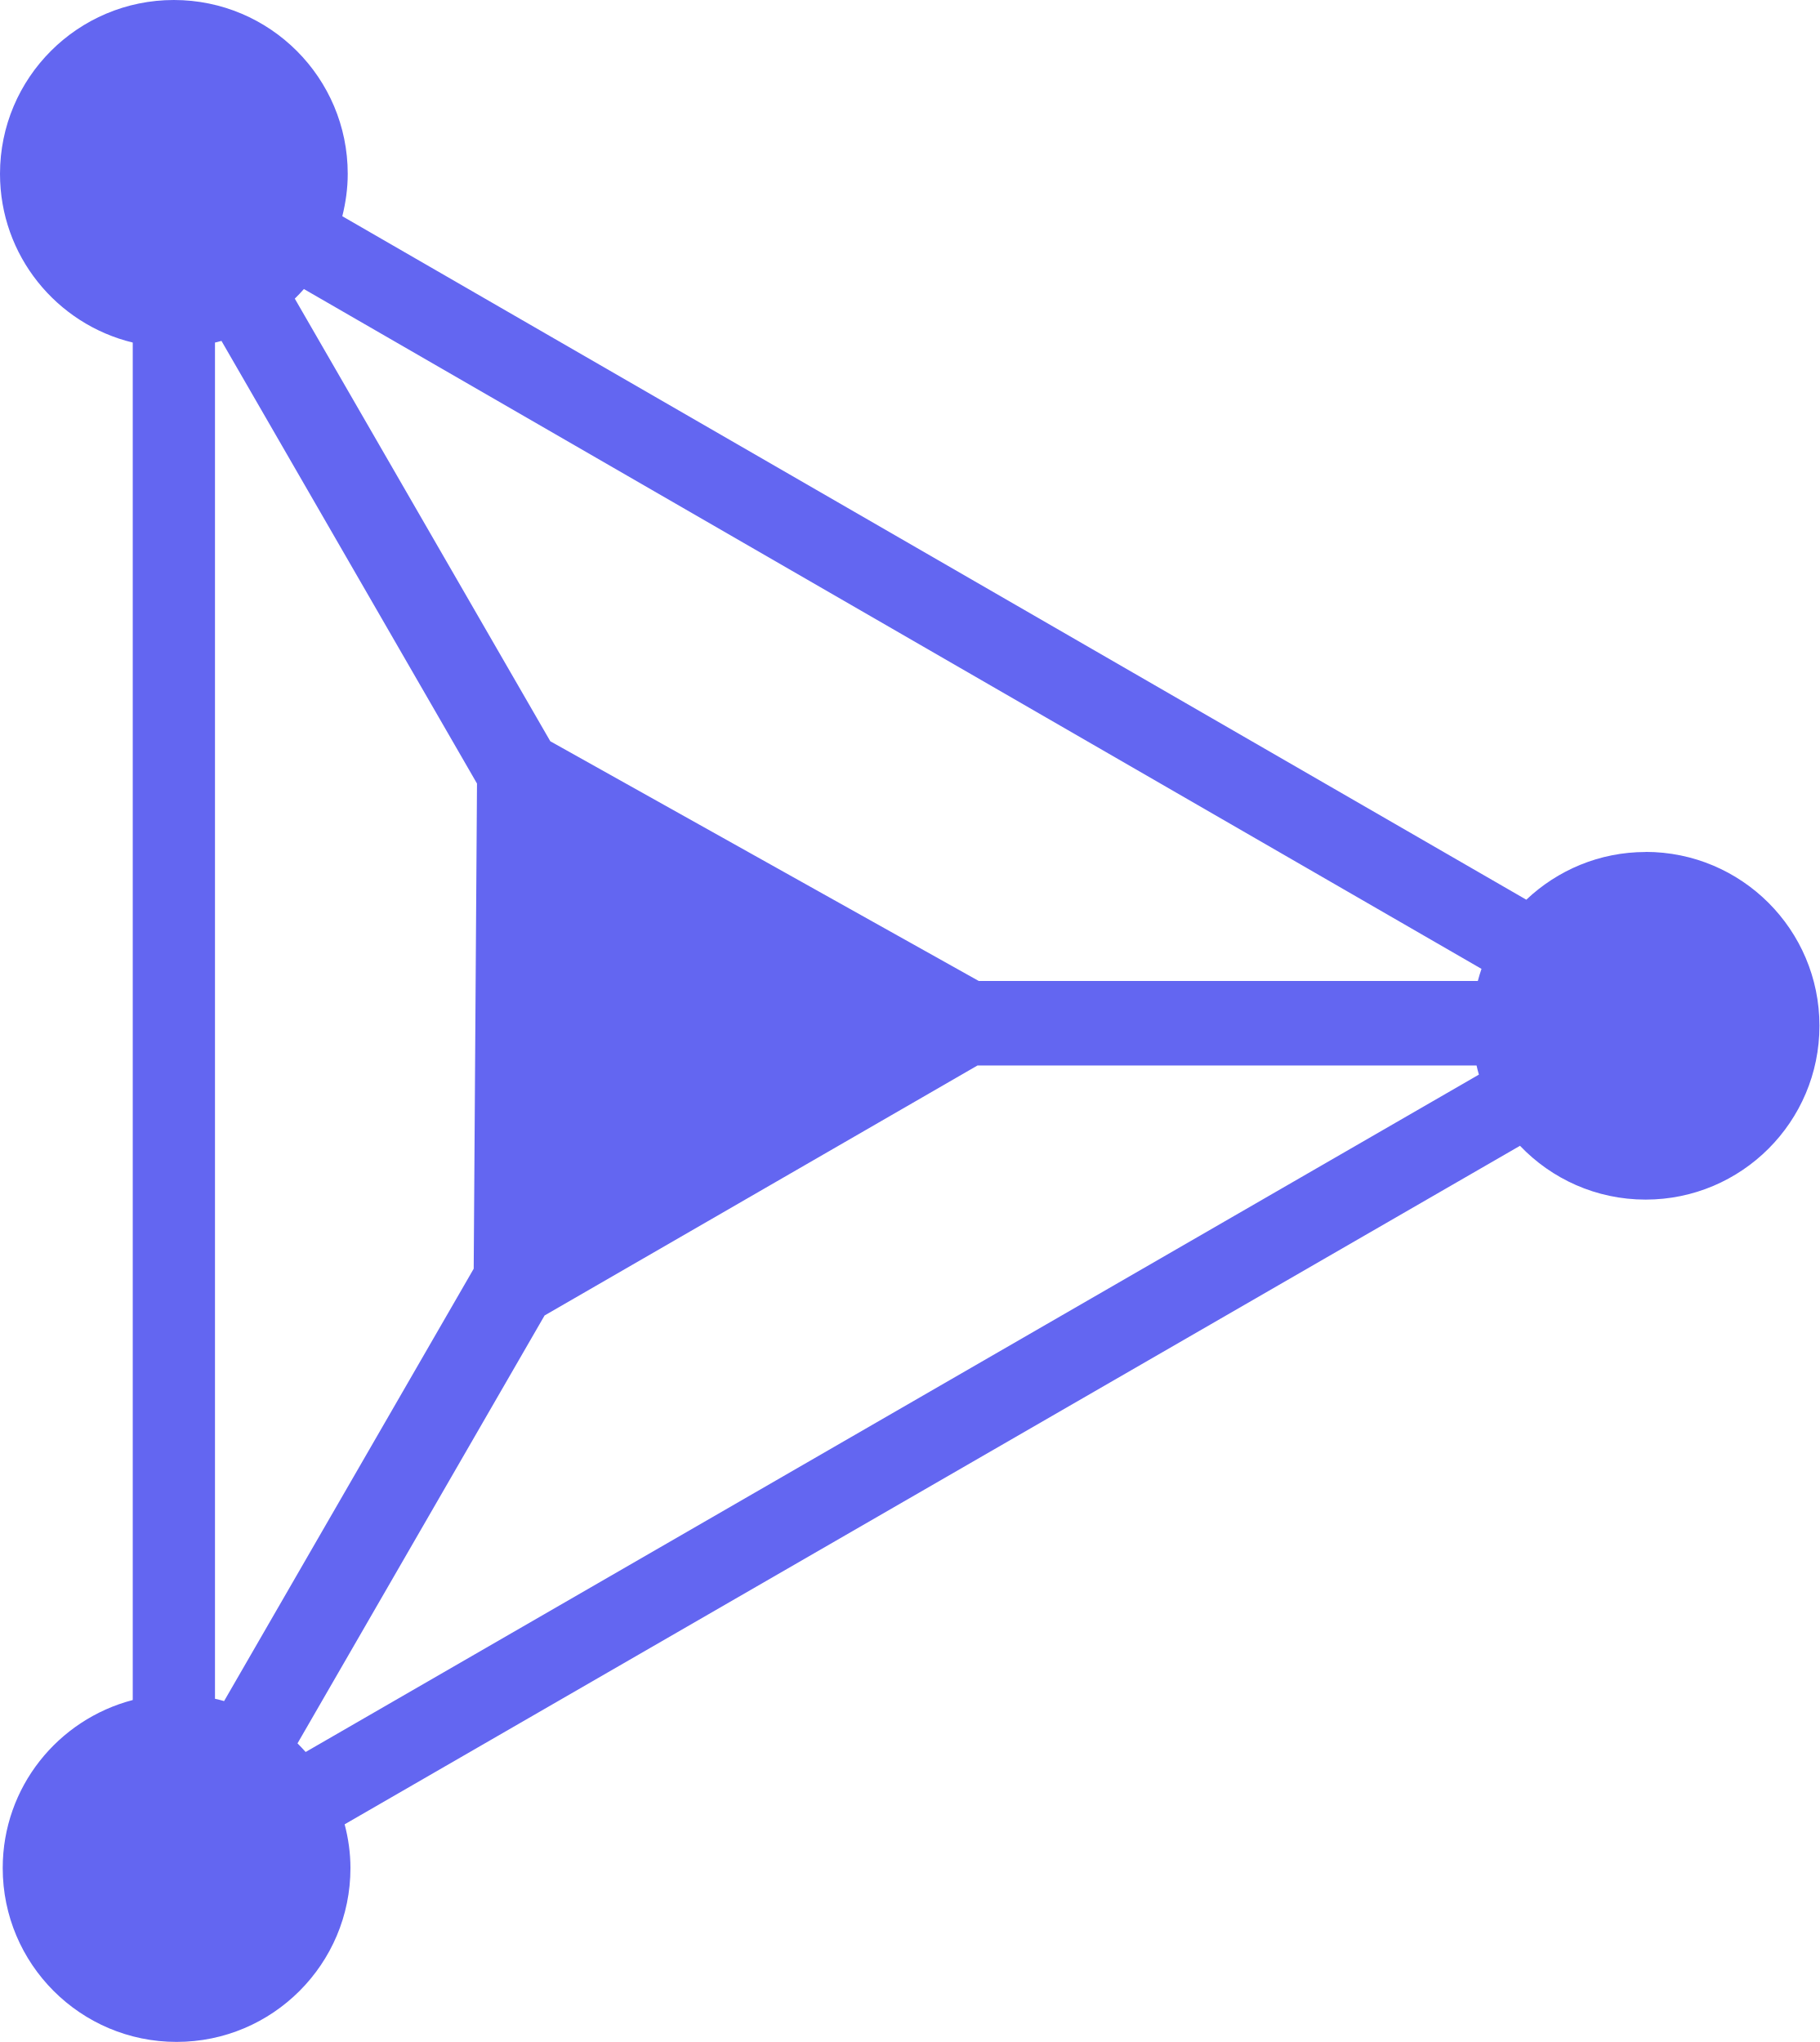
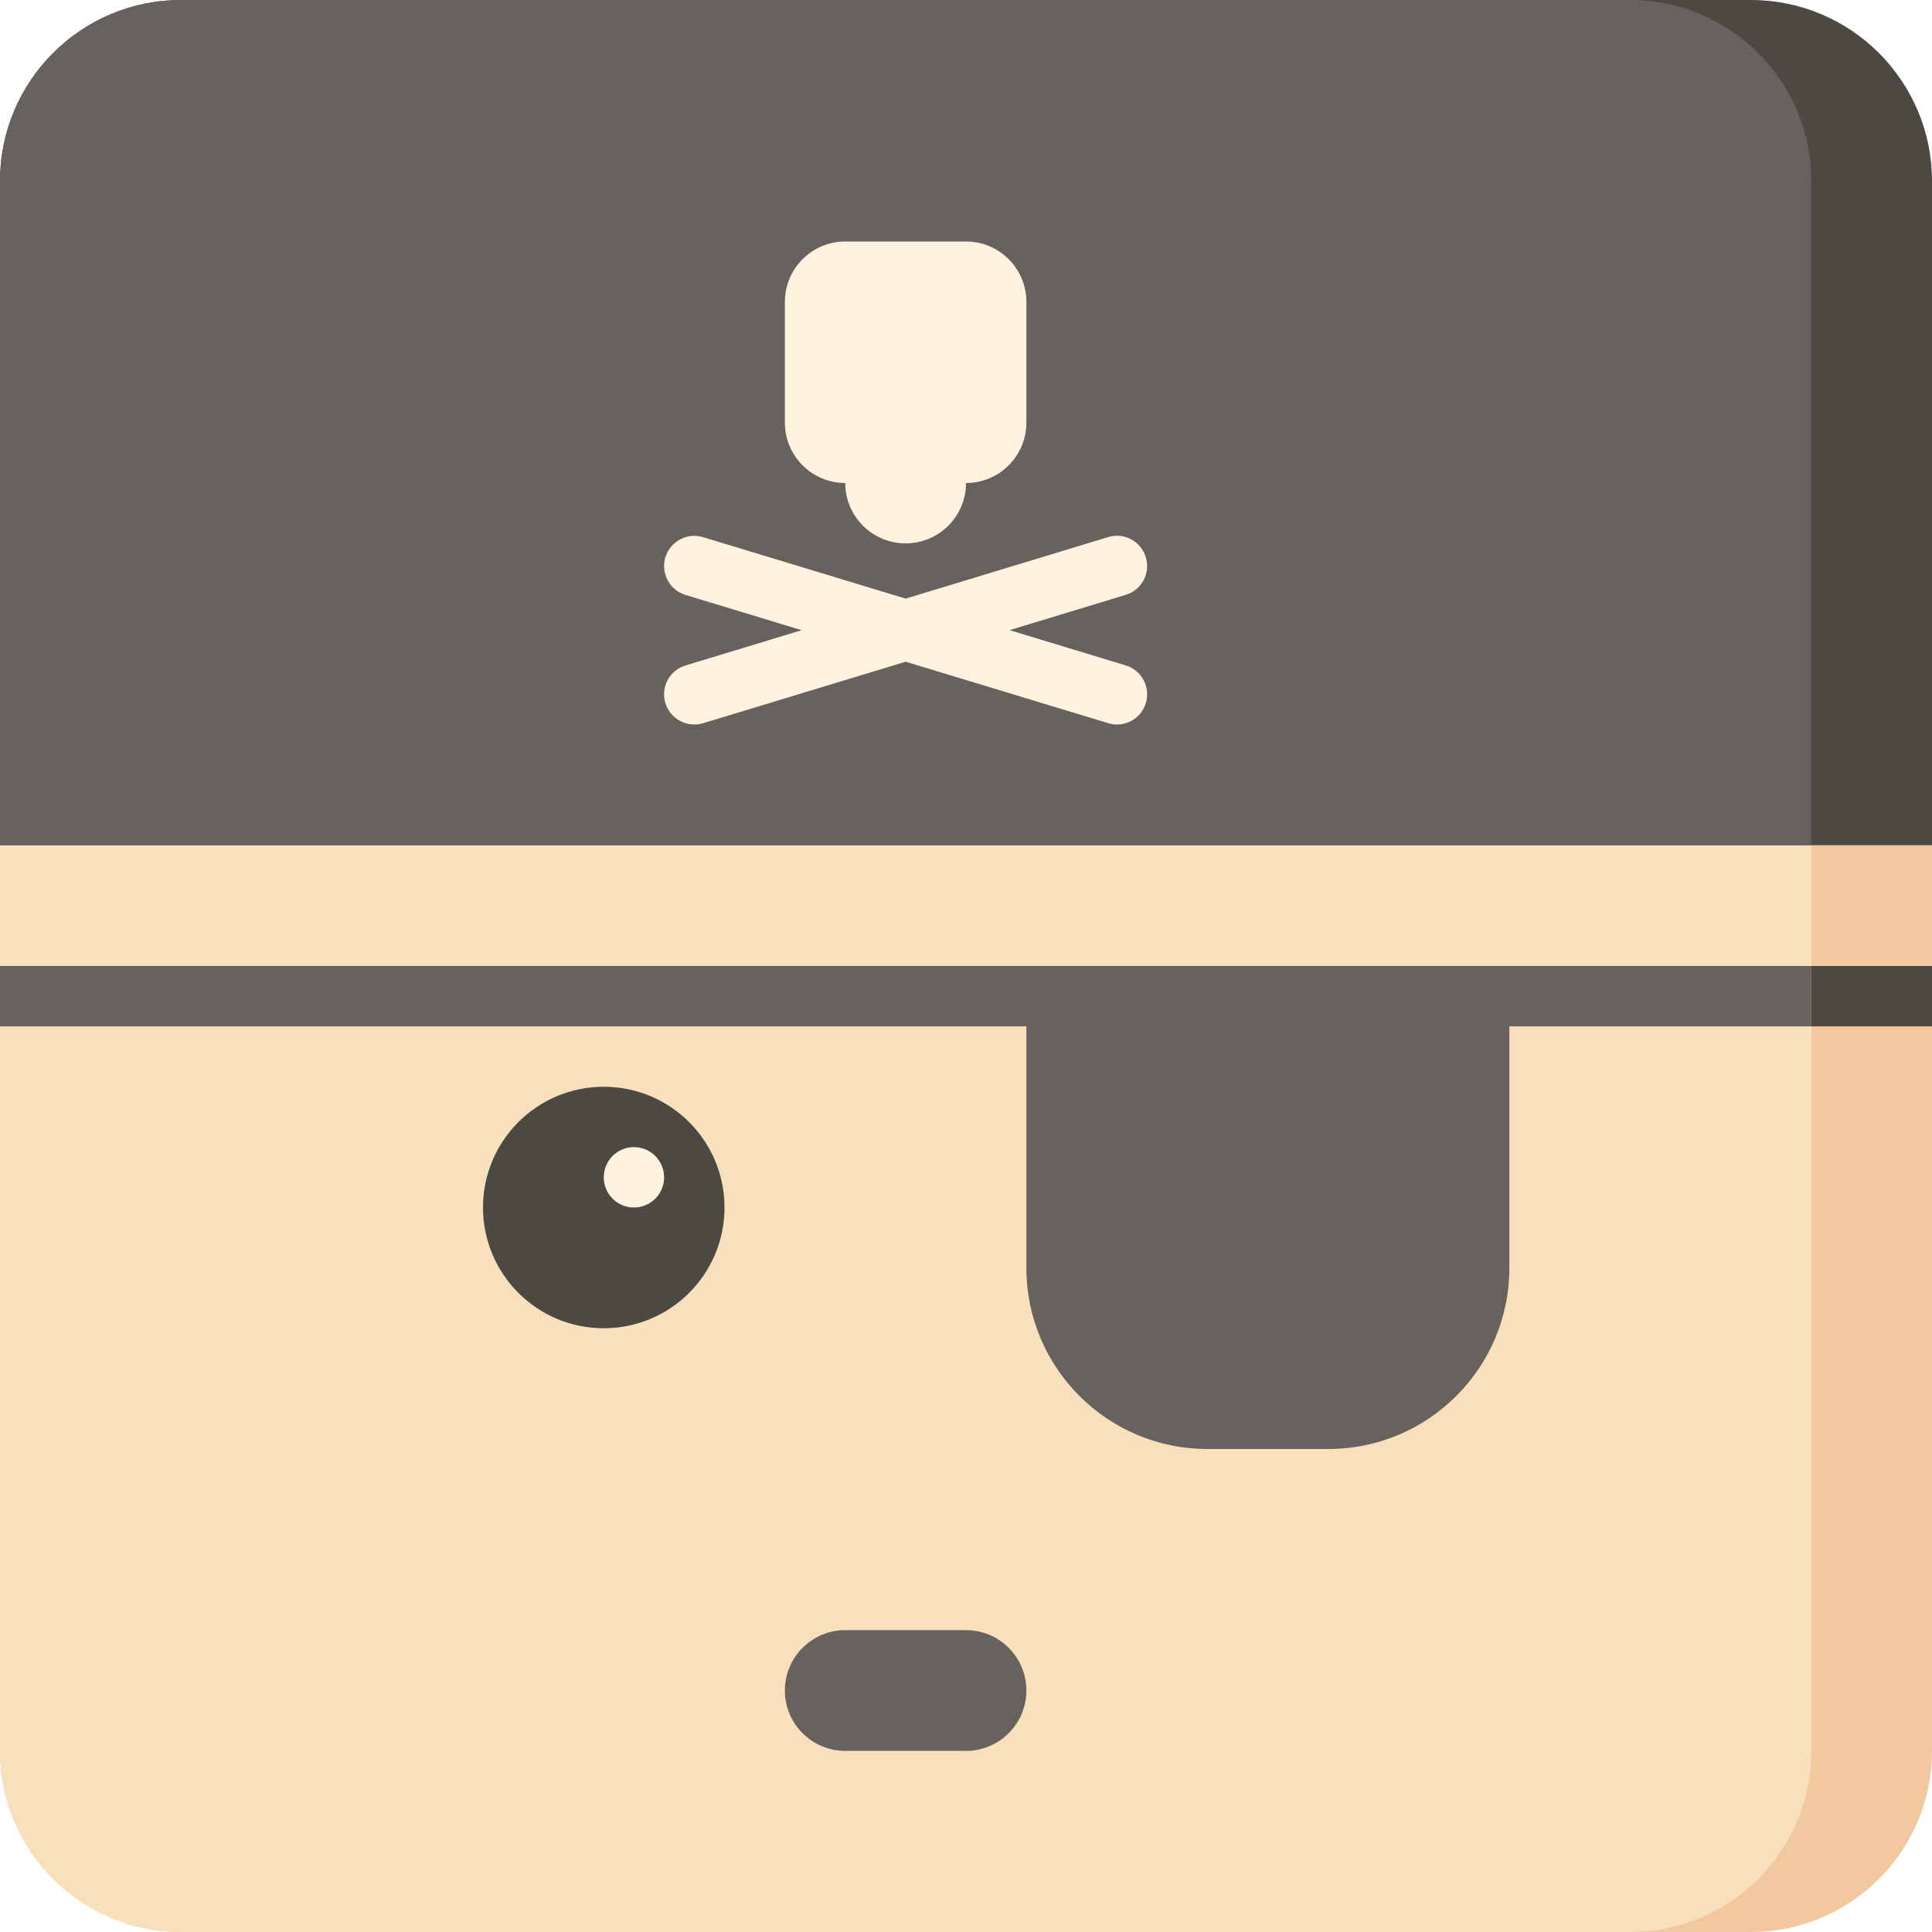
- <svg xmlns="http://www.w3.org/2000/svg" viewBox="0 0 187.63 210.6">
-   <path fill="#6366f1" d="M169.71,87.87c-4.77,0-9.1,1.88-12.31,4.92L35.3,22.3c.35-1.4.56-2.86.56-4.37C35.86,8.03,27.83,0,17.93,0S0,8.03,0,17.93c0,8.44,5.84,15.5,13.69,17.4v140c-7.71,2.01-13.41,8.99-13.41,17.33,0,9.9,8.03,17.93,17.93,17.93s17.93-8.03,17.93-17.93c0-1.56-.22-3.07-.6-4.51l121.21-69.98c3.26,3.42,7.86,5.55,12.95,5.55,9.9,0,17.93-8.03,17.93-17.93s-8.03-17.93-17.93-17.93ZM152.78,99.92c-.14.41-.27.83-.38,1.25h-51.47l-44.18-24.72L30.4,30.8c.33-.32.64-.65.94-.99l121.45,70.12ZM22.17,175.2V35.33c.23-.05.45-.11.67-.17l26.35,45.65-.34,50.04-25.74,44.59c-.31-.09-.63-.17-.95-.24ZM31.52,180.69c-.27-.3-.55-.6-.84-.89l25.48-44.13,44.64-25.78h51.47c.07.32.15.63.24.94L31.52,180.69Z" />
+ <svg xmlns="http://www.w3.org/2000/svg" version="1.1" id="Uploaded to svgrepo.com" width="800px" height="800px" viewBox="0 0 32 32" xml:space="preserve">
+   <style type="text/css">
+ 	.cubies_negentien{fill:#F2C99E;}
+ 	.cubies_twintig{fill:#F9E0BD;}
+ 	.cubies_een{fill:#4C4842;}
+ 	.cubies_twee{fill:#67625D;}
+ 	.cubies_twaalf{fill:#FFF2DF;}
+ 	.st0{fill:#2EB39A;}
+ 	.st1{fill:#65C3AB;}
+ 	.st2{fill:#CCE2CD;}
+ 	.st3{fill:#98D3BC;}
+ 	.st4{fill:#A4C83F;}
+ 	.st5{fill:#BCD269;}
+ 	.st6{fill:#E8E8B5;}
+ 	.st7{fill:#D1DE8B;}
+ 	.st8{fill:#C9483A;}
+ 	.st9{fill:#D97360;}
+ 	.st10{fill:#837F79;}
+ 	.st11{fill:#67625D;}
+ 	.st12{fill:#C9C6C0;}
+ 	.st13{fill:#EDEAE5;}
+ 	.st14{fill:#EC9B5A;}
+ 	.st15{fill:#EDB57E;}
+ 	.st16{fill:#4C4842;}
+ 	.st17{fill:#E3D4C0;}
+ 	.st18{fill:#E69D8A;}
+ 	.st19{fill:#AB9784;}
+ 	.st20{fill:#C6B5A2;}
+ 	.st21{fill:#F9E0BD;}
+ 	.st22{fill:#F2C7B5;}
+ 	.st23{fill:#8E7866;}
+ 	.st24{fill:#725A48;}
+ </style>
+   <g>
+     <path class="cubies_negentien" d="M29,32H3c-1.657,0-3-1.343-3-3V14h32v15C32,30.657,30.657,32,29,32z" />
+     <path class="cubies_twintig" d="M27,32H3c-1.657,0-3-1.343-3-3V14h30v15C30,30.657,28.657,32,27,32z" />
+     <circle class="cubies_een" cx="10" cy="20" r="2" />
+     <path class="cubies_een" d="M32,14H0V3c0-1.657,1.343-3,3-3h26c1.657,0,3,1.343,3,3V14z" />
+     <path class="cubies_twee" d="M30,14H0V3c0-1.657,1.343-3,3-3h24c1.657,0,3,1.343,3,3V14z M17,28c0-0.552-0.448-1-1-1h-2   c-0.552,0-1,0.448-1,1s0.448,1,1,1h2C16.552,29,17,28.552,17,28z M0,16v1h17v4c0,1.657,1.343,3,3,3h2c1.657,0,3-1.343,3-3v-4h5v-1   H0z" />
+     <rect x="30" y="16" class="cubies_een" width="2" height="1" />
+     <path class="cubies_twaalf" d="M10.5,19c0.276,0,0.5,0.224,0.5,0.5S10.776,20,10.5,20S10,19.776,10,19.5S10.224,19,10.5,19z    M18.645,11.021l-1.924-0.584l1.924-0.584c0.265-0.08,0.414-0.359,0.333-0.624c-0.08-0.264-0.358-0.415-0.624-0.333L15,9.915   l-3.355-1.018c-0.264-0.081-0.543,0.07-0.624,0.333c-0.08,0.264,0.069,0.543,0.333,0.624l1.924,0.584l-1.924,0.584   c-0.265,0.08-0.414,0.359-0.333,0.624C11.087,11.861,11.285,12,11.5,12c0.048,0,0.097-0.007,0.145-0.021L15,10.96l3.355,1.018   C18.403,11.993,18.452,12,18.5,12c0.215,0,0.413-0.139,0.479-0.355C19.059,11.381,18.91,11.102,18.645,11.021z M17,5v2   c0,0.552-0.448,1-1,1c0,0.552-0.448,1-1,1s-1-0.448-1-1c-0.552,0-1-0.448-1-1V5c0-0.552,0.448-1,1-1h2C16.552,4,17,4.448,17,5z" />
+   </g>
</svg>
